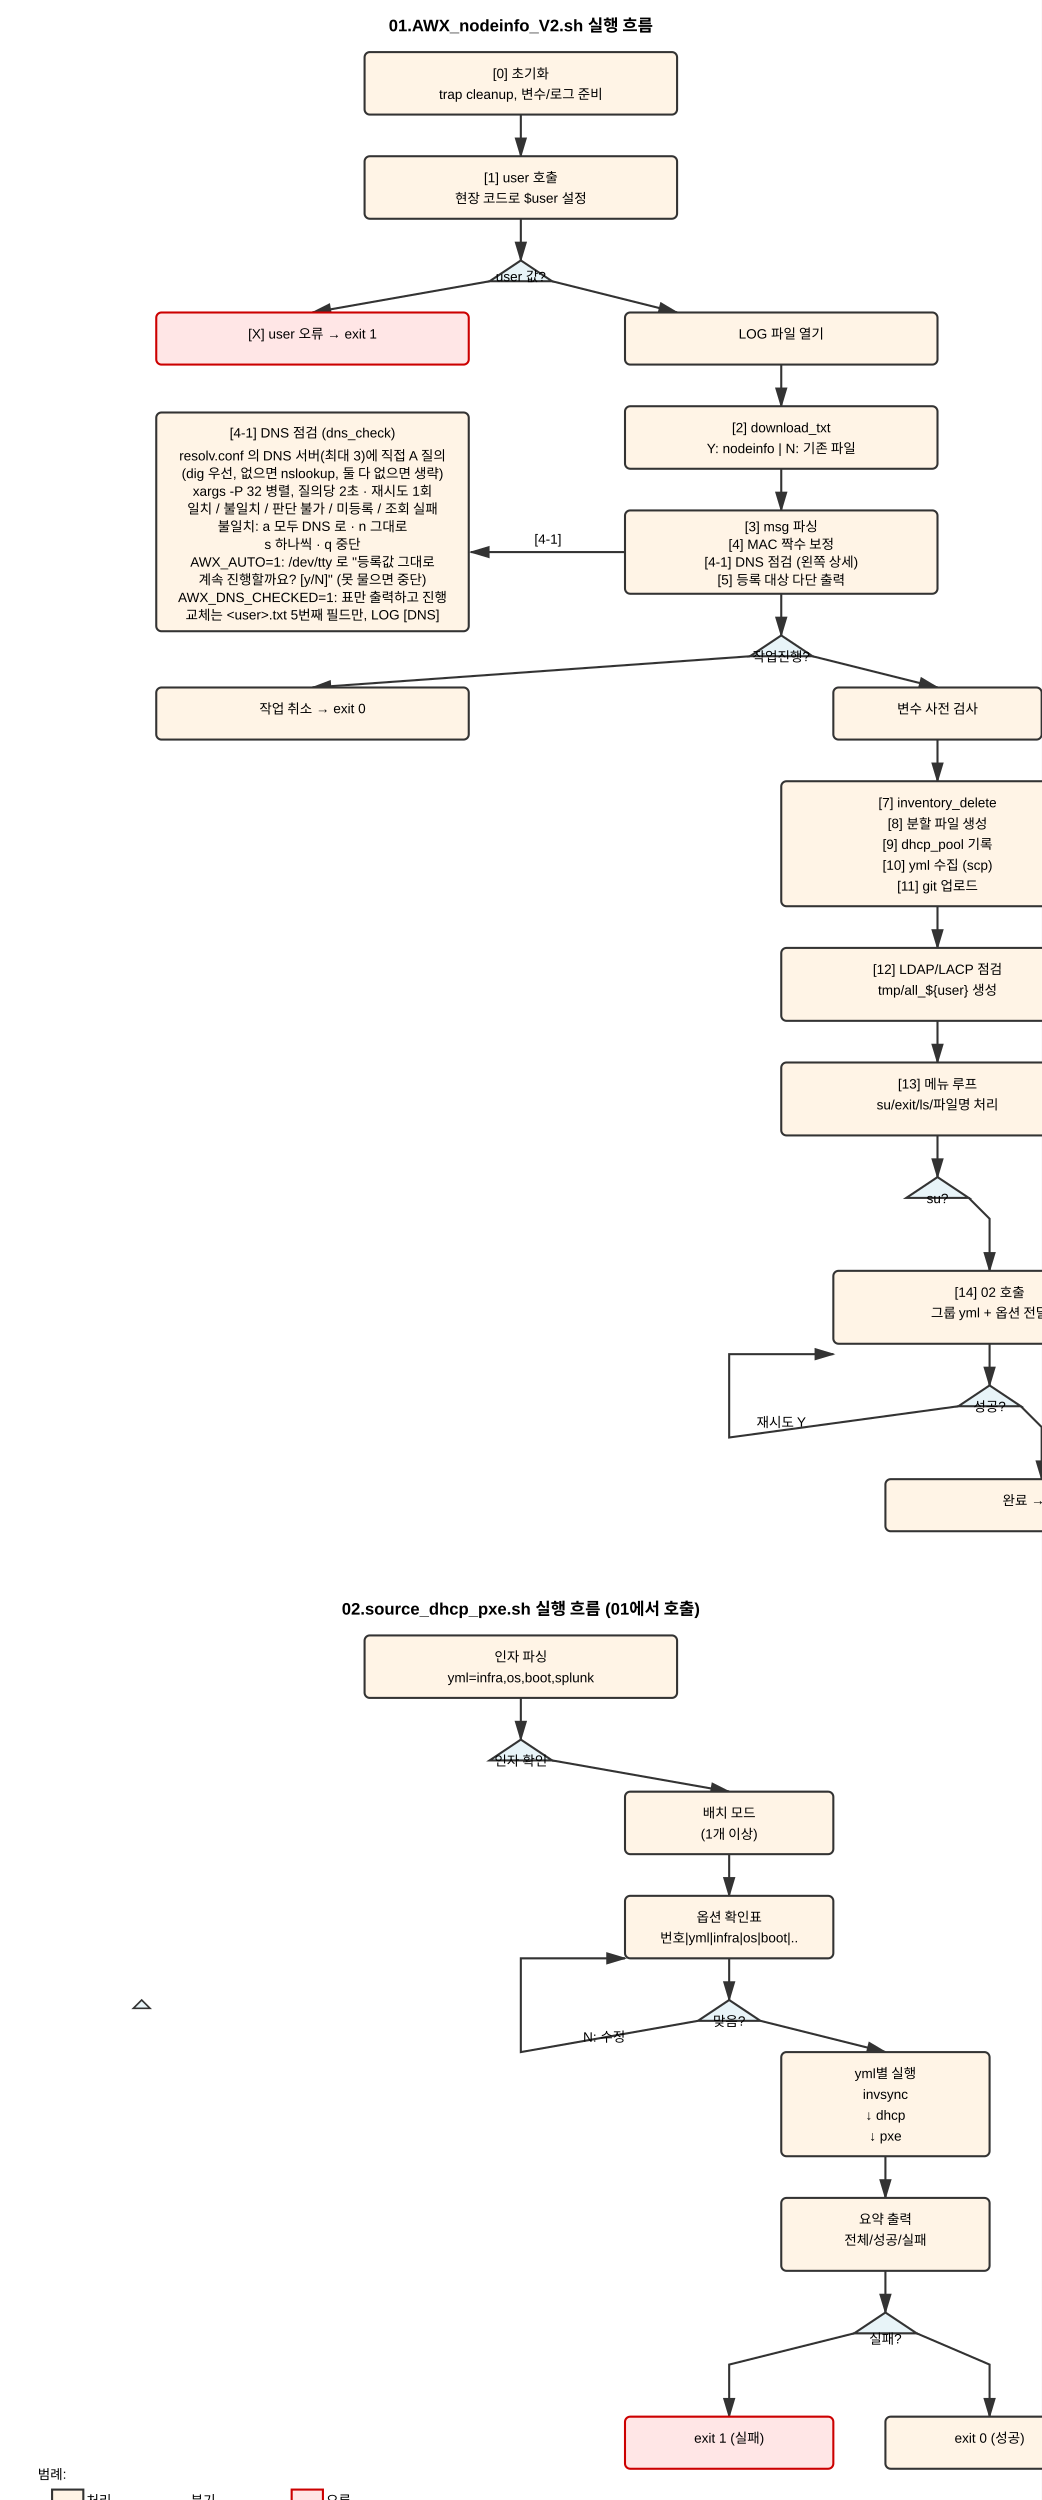
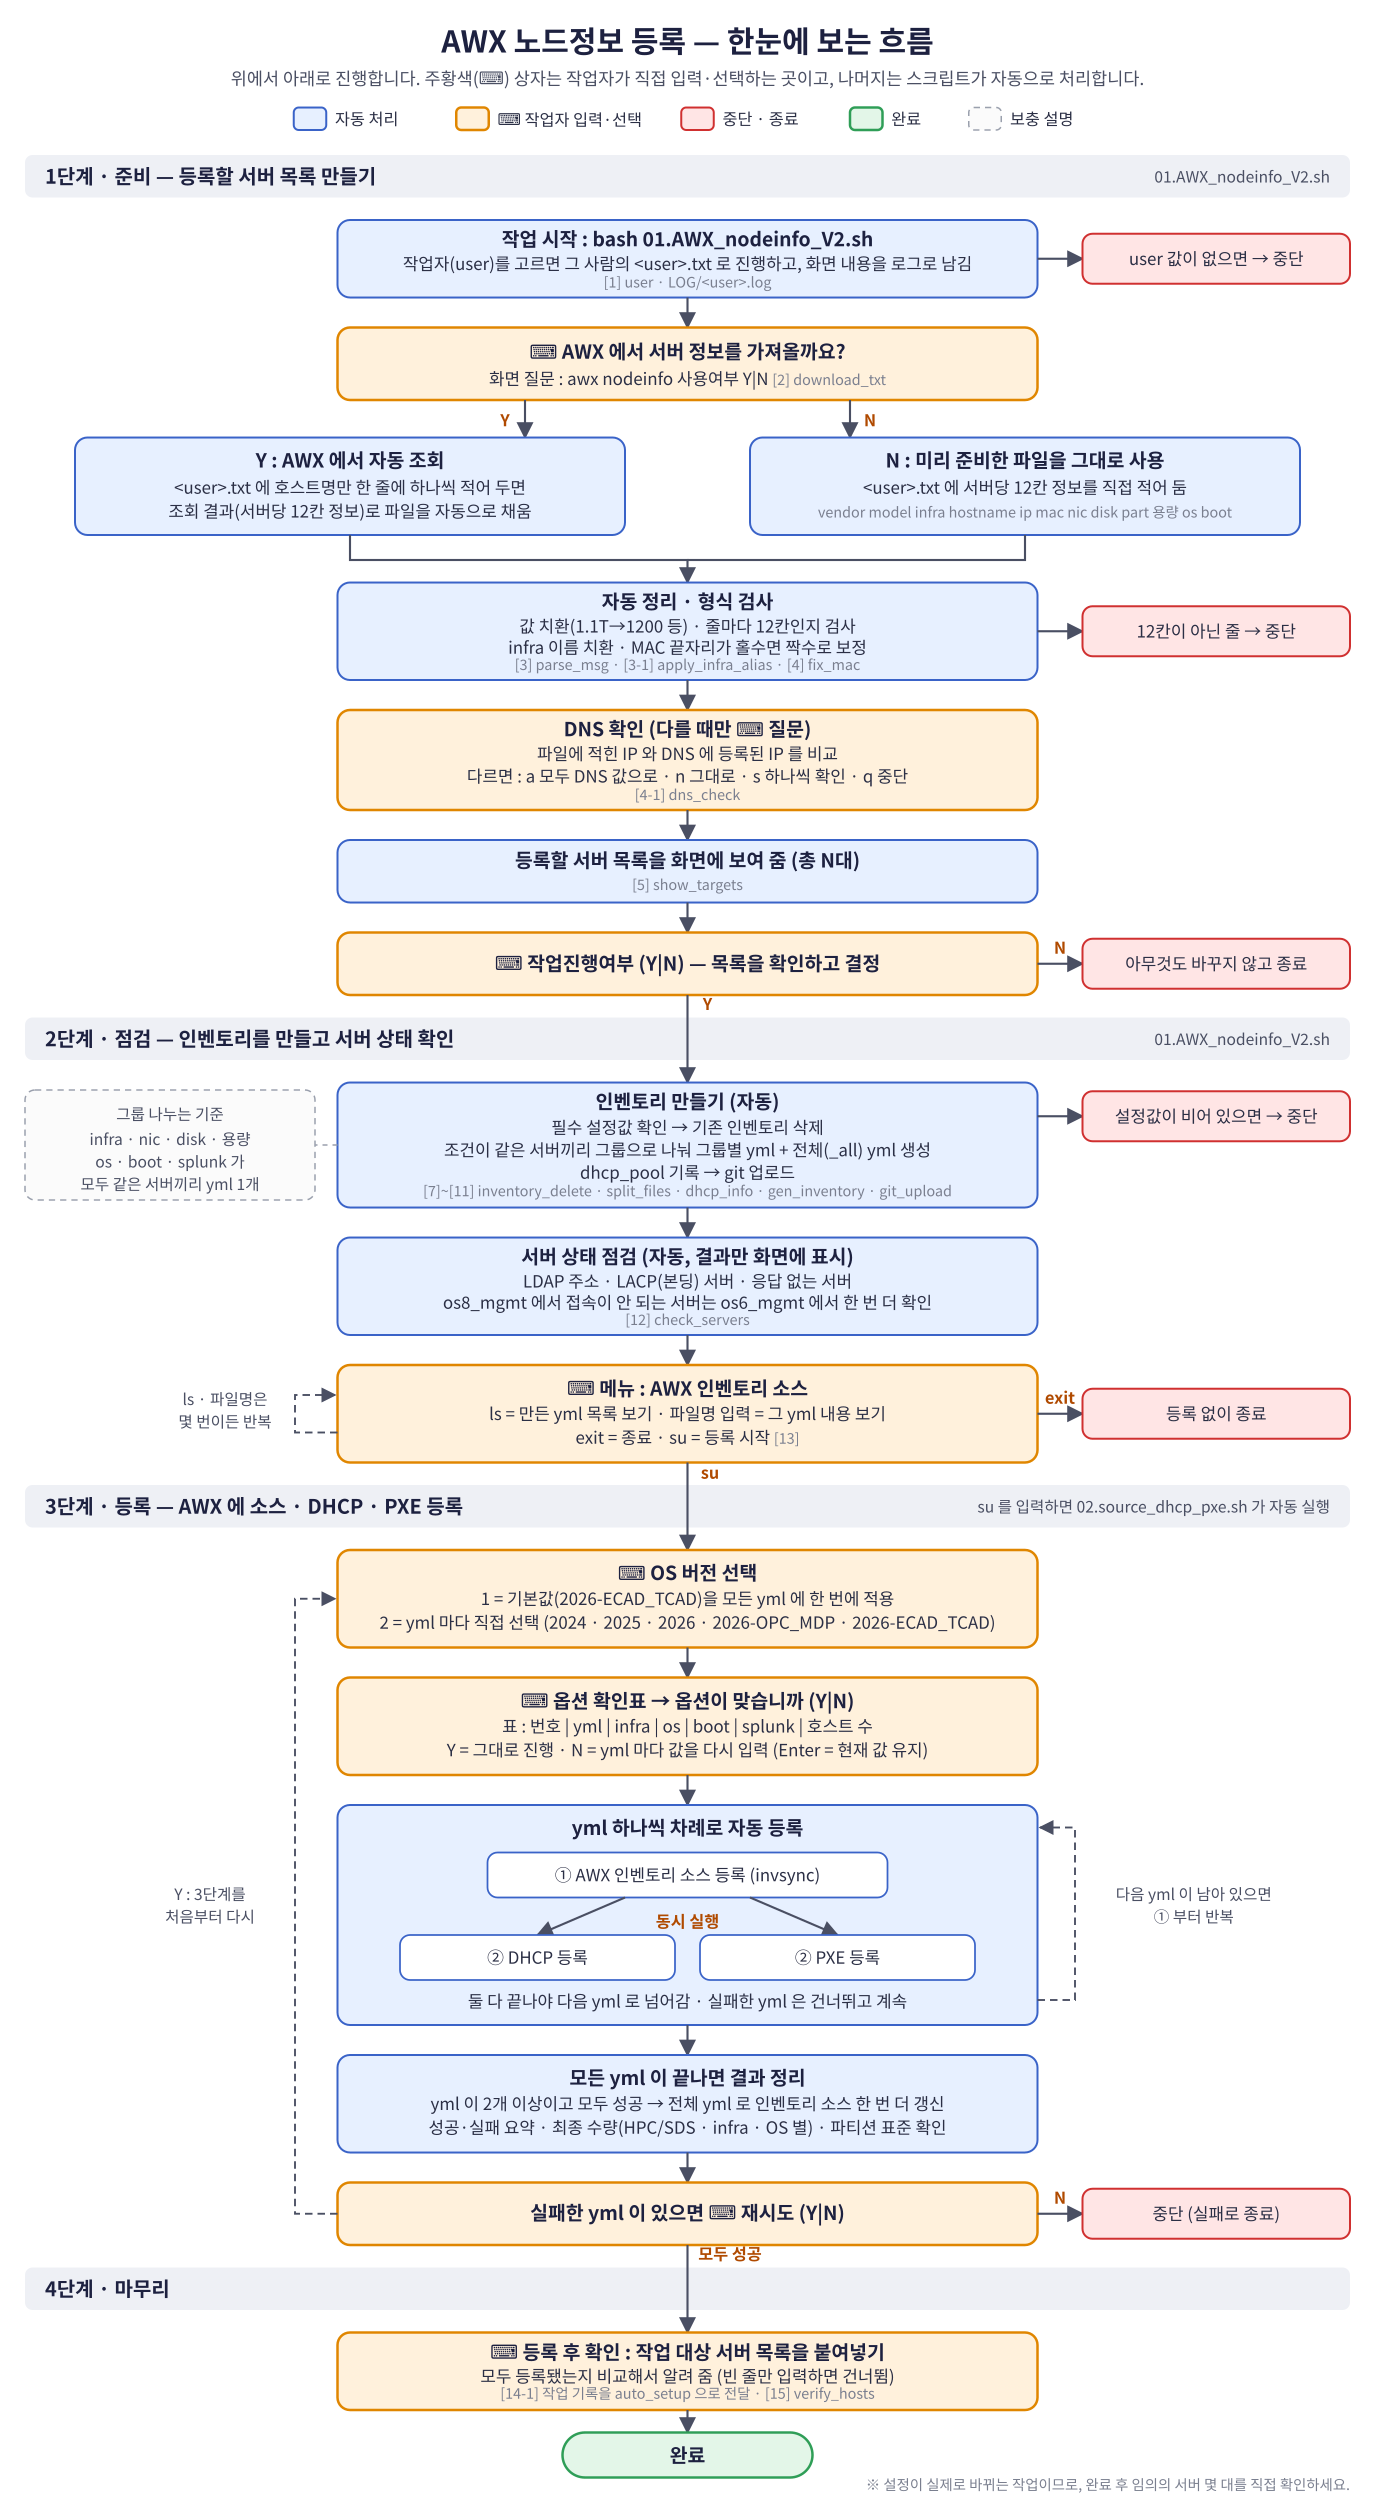
- <svg xmlns="http://www.w3.org/2000/svg" width="2000" height="4800" viewBox="0 0 1000 2400" style="background-color: #ffffff">
+ <svg xmlns="http://www.w3.org/2000/svg" width="1100" height="2000" viewBox="0 0 1100 2000" font-family="'Malgun Gothic','Apple SD Gothic Neo','Noto Sans CJK KR',sans-serif">
  <defs>
+     <marker id="ah" viewBox="0 0 10 10" refX="9" refY="5" markerWidth="8" markerHeight="8" orient="auto-start-reverse">
+       <path d="M0 0L10 5L0 10z" fill="#4a4f63" />
+     </marker>
    <style>
-       .box { fill: #fff4e6; stroke: #333; stroke-width: 2; }
-       .diamond { fill: #e8f4f8; stroke: #333; stroke-width: 2; }
-       .error { fill: #ffe6e6; stroke: #c00; stroke-width: 2; }
-       .text { font-family: Arial, sans-serif; font-size: 13px; text-anchor: middle; }
-       .title { font-size: 16px; font-weight: bold; }
-       .line { stroke: #333; stroke-width: 2; fill: none; }
-       .arrow { stroke: #333; stroke-width: 2; fill: none; marker-end: url(#arrowhead); }
+       .auto  { fill: #e7f0ff; stroke: #3a63c8; stroke-width: 1.6; }
+       .input { fill: #fff1dc; stroke: #e08600; stroke-width: 2; }
+       .stop  { fill: #ffe5e5; stroke: #d03030; stroke-width: 1.6; }
+       .done  { fill: #e3f6e8; stroke: #2f9e57; stroke-width: 2; }
+       .inner { fill: #ffffff; stroke: #3a63c8; stroke-width: 1.4; }
+       .band  { fill: #eef0f5; }
+       .note  { fill: #fbfbfb; stroke: #9aa0ad; stroke-width: 1.2; stroke-dasharray: 5 4; }
+       .ln    { stroke: #4a4f63; stroke-width: 1.7; fill: none; marker-end: url(#ah); }
+       .lnd   { stroke: #4a4f63; stroke-width: 1.5; fill: none; marker-end: url(#ah); stroke-dasharray: 6 4; }
+       .tie   { stroke: #9aa0ad; stroke-width: 1.2; fill: none; stroke-dasharray: 4 4; }
+       .ti    { font-size: 24px; font-weight: bold; fill: #1d2140; text-anchor: middle; }
+       .sub   { font-size: 14px; fill: #4a4f63; text-anchor: middle; }
+       .bt    { font-size: 16px; font-weight: bold; fill: #1d2140; }
+       .h     { font-size: 15.5px; font-weight: bold; fill: #1d2140; text-anchor: middle; }
+       .b     { font-size: 13.5px; fill: #2b2f45; text-anchor: middle; }
+       .s     { font-size: 11.5px; fill: #7a7f8f; text-anchor: middle; }
+       .lb    { font-size: 13px; font-weight: bold; fill: #b04a00; text-anchor: middle; }
+       .lg    { font-size: 13px; fill: #2b2f45; }
+       .nl    { font-size: 12.5px; fill: #4a4f63; text-anchor: middle; }
    </style>
-     <marker id="arrowhead" markerWidth="10" markerHeight="10" refX="9" refY="3" orient="auto">
-       <polygon points="0 0, 10 3, 0 6" fill="#333" />
-     </marker>
  </defs>
-   <rect width="1000" height="2400" fill="#ffffff" />
-   <text x="500" y="30" class="text title">01.AWX_nodeinfo_V2.sh 실행 흐름</text>
-   <rect x="350" y="50" width="300" height="60" class="box" rx="5" />
-   <text x="500" y="75" class="text">[0] 초기화</text>
-   <text x="500" y="95" class="text" font-size="12">trap cleanup, 변수/로그 준비</text>
-   <path d="M 500 110 L 500 150" class="arrow" />
-   <rect x="350" y="150" width="300" height="60" class="box" rx="5" />
-   <text x="500" y="175" class="text">[1] user 호출</text>
-   <text x="500" y="195" class="text" font-size="12">현장 코드로 $user 설정</text>
-   <path d="M 500 210 L 500 250" class="arrow" />
-   <polygon points="500,250 470,270 530,270" class="diamond" />
-   <text x="500" y="270" class="text" font-size="12">user 값?</text>
-   <path d="M 470 270 L 300 300" class="arrow" />
-   <rect x="150" y="300" width="300" height="50" class="error" rx="5" />
-   <text x="300" y="325" class="text">[X] user 오류 → exit 1</text>
-   <path d="M 530 270 L 650 300" class="arrow" />
-   <rect x="600" y="300" width="300" height="50" class="box" rx="5" />
-   <text x="750" y="325" class="text">LOG 파일 열기</text>
-   <path d="M 750 350 L 750 390" class="arrow" />
-   <rect x="600" y="390" width="300" height="60" class="box" rx="5" />
-   <text x="750" y="415" class="text">[2] download_txt</text>
-   <text x="750" y="435" class="text" font-size="12">Y: nodeinfo | N: 기존 파일</text>
-   <path d="M 750 450 L 750 490" class="arrow" />
-   <rect x="600" y="490" width="300" height="80" class="box" rx="5" />
-   <text x="750" y="510" class="text">[3] msg 파싱</text>
-   <text x="750" y="527" class="text" font-size="12">[4] MAC 짝수 보정</text>
-   <text x="750" y="544" class="text" font-size="12">[4-1] DNS 점검 (왼쪽 상세)</text>
-   <text x="750" y="561" class="text" font-size="12">[5] 등록 대상 다단 출력</text>
-   <path d="M 600 530 L 452 530" class="arrow" />
-   <text x="526" y="522" class="text" font-size="11">[4-1]</text>
-   <rect x="150" y="396" width="300" height="210" class="box" rx="5" />
-   <text x="300" y="420" class="text">[4-1] DNS 점검 (dns_check)</text>
-   <text x="300" y="442" class="text" font-size="12">resolv.conf 의 DNS 서버(최대 3)에 직접 A 질의</text>
-   <text x="300" y="459" class="text" font-size="12">(dig 우선, 없으면 nslookup, 둘 다 없으면 생략)</text>
-   <text x="300" y="476" class="text" font-size="12">xargs -P 32 병렬, 질의당 2초 · 재시도 1회</text>
-   <text x="300" y="493" class="text" font-size="12">일치 / 불일치 / 판단 불가 / 미등록 / 조회 실패</text>
-   <text x="300" y="510" class="text" font-size="12">불일치: a 모두 DNS 로 · n 그대로</text>
-   <text x="300" y="527" class="text" font-size="12">            s 하나씩 · q 중단</text>
-   <text x="300" y="544" class="text" font-size="12">AWX_AUTO=1: /dev/tty 로 "등록값 그대로</text>
-   <text x="300" y="561" class="text" font-size="12">계속 진행할까요? [y/N]" (못 물으면 중단)</text>
-   <text x="300" y="578" class="text" font-size="12">AWX_DNS_CHECKED=1: 표만 출력하고 진행</text>
-   <text x="300" y="595" class="text" font-size="12">교체는 &lt;user&gt;.txt 5번째 필드만, LOG [DNS]</text>
-   <path d="M 750 570 L 750 610" class="arrow" />
-   <polygon points="750,610 720,630 780,630" class="diamond" />
-   <text x="750" y="635" class="text" font-size="12">작업진행?</text>
-   <path d="M 720 630 L 300 660" class="arrow" />
-   <rect x="150" y="660" width="300" height="50" class="box" rx="5" />
-   <text x="300" y="685" class="text">작업 취소 → exit 0</text>
-   <path d="M 780 630 L 900 660" class="arrow" />
-   <rect x="800" y="660" width="200" height="50" class="box" rx="5" />
-   <text x="900" y="685" class="text" font-size="12">변수 사전 검사</text>
-   <path d="M 900 710 L 900 750" class="arrow" />
-   <rect x="750" y="750" width="300" height="120" class="box" rx="5" />
-   <text x="900" y="775" class="text">[7] inventory_delete</text>
-   <text x="900" y="795" class="text" font-size="12">[8] 분할 파일 생성</text>
-   <text x="900" y="815" class="text" font-size="12">[9] dhcp_pool 기록</text>
-   <text x="900" y="835" class="text" font-size="12">[10] yml 수집 (scp)</text>
-   <text x="900" y="855" class="text" font-size="12">[11] git 업로드</text>
-   <path d="M 900 870 L 900 910" class="arrow" />
-   <rect x="750" y="910" width="300" height="70" class="box" rx="5" />
-   <text x="900" y="935" class="text">[12] LDAP/LACP 점검</text>
-   <text x="900" y="955" class="text" font-size="12">tmp/all_${user} 생성</text>
-   <path d="M 900 980 L 900 1020" class="arrow" />
-   <rect x="750" y="1020" width="300" height="70" class="box" rx="5" />
-   <text x="900" y="1045" class="text">[13] 메뉴 루프</text>
-   <text x="900" y="1065" class="text" font-size="12">su/exit/ls/파일명 처리</text>
-   <path d="M 900 1090 L 900 1130" class="arrow" />
-   <polygon points="900,1130 870,1150 930,1150" class="diamond" />
-   <text x="900" y="1155" class="text" font-size="12">su?</text>
-   <path d="M 930 1150 L 950 1170 L 950 1220" class="arrow" />
-   <rect x="800" y="1220" width="300" height="70" class="box" rx="5" />
-   <text x="950" y="1245" class="text">[14] 02 호출</text>
-   <text x="950" y="1265" class="text" font-size="12">그룹 yml + 옵션 전달</text>
-   <path d="M 950 1290 L 950 1330" class="arrow" />
-   <polygon points="950,1330 920,1350 980,1350" class="diamond" />
-   <text x="950" y="1355" class="text" font-size="12">성공?</text>
-   <path d="M 920 1350 L 700 1380 L 700 1300 L 800 1300" class="arrow" />
-   <text x="750" y="1370" class="text" font-size="11">재시도 Y</text>
-   <path d="M 980 1350 L 1000 1370 L 1000 1420" class="arrow" />
-   <rect x="850" y="1420" width="300" height="50" class="box" rx="5" />
-   <text x="1000" y="1445" class="text">완료 → exit 0</text>
-   <text x="500" y="1550" class="text title">02.source_dhcp_pxe.sh 실행 흐름 (01에서 호출)</text>
-   <rect x="350" y="1570" width="300" height="60" class="box" rx="5" />
-   <text x="500" y="1595" class="text">인자 파싱</text>
-   <text x="500" y="1615" class="text" font-size="12">yml=infra,os,boot,splunk</text>
-   <path d="M 500 1630 L 500 1670" class="arrow" />
-   <polygon points="500,1670 470,1690 530,1690" class="diamond" />
-   <text x="500" y="1695" class="text" font-size="12">인자 확인</text>
-   <path d="M 530 1690 L 700 1720" class="arrow" />
-   <rect x="600" y="1720" width="200" height="60" class="box" rx="5" />
-   <text x="700" y="1745" class="text">배치 모드</text>
-   <text x="700" y="1765" class="text" font-size="11">(1개 이상)</text>
-   <path d="M 700 1780 L 700 1820" class="arrow" />
-   <rect x="600" y="1820" width="200" height="60" class="box" rx="5" />
-   <text x="700" y="1845" class="text">옵션 확인표</text>
-   <text x="700" y="1865" class="text" font-size="11">번호|yml|infra|os|boot|..</text>
-   <path d="M 700 1880 L 700 1920" class="arrow" />
-   <polygon points="700,1920 670,1940 730,1940" class="diamond" />
-   <text x="700" y="1945" class="text" font-size="12">맞음?</text>
-   <path d="M 670 1940 L 500 1970 L 500 1880 L 600 1880" class="arrow" />
-   <text x="580" y="1960" class="text" font-size="11">N: 수정</text>
-   <path d="M 730 1940 L 850 1970" class="arrow" />
-   <rect x="750" y="1970" width="200" height="100" class="box" rx="5" />
-   <text x="850" y="1995" class="text" font-size="12">yml별 실행</text>
-   <text x="850" y="2015" class="text" font-size="11">invsync</text>
-   <text x="850" y="2035" class="text" font-size="11">↓ dhcp</text>
-   <text x="850" y="2055" class="text" font-size="11">↓ pxe</text>
-   <path d="M 850 2070 L 850 2110" class="arrow" />
-   <rect x="750" y="2110" width="200" height="70" class="box" rx="5" />
-   <text x="850" y="2135" class="text" font-size="12">요약 출력</text>
-   <text x="850" y="2155" class="text" font-size="11">전체/성공/실패</text>
-   <path d="M 850 2180 L 850 2220" class="arrow" />
-   <polygon points="850,2220 820,2240 880,2240" class="diamond" />
-   <text x="850" y="2250" class="text" font-size="12">실패?</text>
-   <path d="M 880 2240 L 950 2270 L 950 2320" class="arrow" />
-   <rect x="850" y="2320" width="200" height="50" class="box" rx="5" />
-   <text x="950" y="2345" class="text">exit 0 (성공)</text>
-   <path d="M 820 2240 L 700 2270 L 700 2320" class="arrow" />
-   <rect x="600" y="2320" width="200" height="50" class="error" rx="5" />
-   <text x="700" y="2345" class="text">exit 1 (실패)</text>
-   <text x="50" y="2380" class="text" font-size="12" text-anchor="start">범례:</text>
-   <rect x="50" y="2390" width="30" height="20" class="box" />
-   <text x="95" y="2405" class="text" text-anchor="start" font-size="11">처리</text>
-   <polygon points="170,2400 160,2410 180,2410" class="diamond" transform="scale(0.8)" />
-   <text x="195" y="2405" class="text" text-anchor="start" font-size="11">분기</text>
-   <rect x="280" y="2390" width="30" height="20" class="error" />
-   <text x="325" y="2405" class="text" text-anchor="start" font-size="11">오류</text>
+   <rect width="1100" height="2000" fill="#ffffff" />
+   <text class="ti" x="550" y="42">AWX 노드정보 등록 — 한눈에 보는 흐름</text>
+   <text class="sub" x="550" y="68">위에서 아래로 진행합니다. 주황색(⌨) 상자는 작업자가 직접 입력·선택하는 곳이고, 나머지는 스크립트가 자동으로 처리합니다.</text>
+   <rect class="auto" x="235" y="86" width="26" height="18" rx="4" />
+   <text class="lg" x="268" y="100">자동 처리</text>
+   <rect class="input" x="365" y="86" width="26" height="18" rx="4" />
+   <text class="lg" x="398" y="100">⌨ 작업자 입력·선택</text>
+   <rect class="stop" x="545" y="86" width="26" height="18" rx="4" />
+   <text class="lg" x="578" y="100">중단 · 종료</text>
+   <rect class="done" x="680" y="86" width="26" height="18" rx="4" />
+   <text class="lg" x="713" y="100">완료</text>
+   <rect class="note" x="775" y="86" width="26" height="18" rx="4" />
+   <text class="lg" x="808" y="100">보충 설명</text>
+   <rect class="band" x="20" y="124" width="1060" height="34" rx="6" />
+   <text class="bt" x="36" y="147">1단계 · 준비 — 등록할 서버 목록 만들기</text>
+   <text class="nl" x="1064" y="146" style="text-anchor:end">01.AWX_nodeinfo_V2.sh</text>
+   <rect class="auto" x="270" y="176" width="560" height="62" rx="10" />
+   <text class="h" x="550" y="197">작업 시작 : bash 01.AWX_nodeinfo_V2.sh</text>
+   <text class="b" x="550" y="216">작업자(user)를 고르면 그 사람의 &lt;user&gt;.txt 로 진행하고, 화면 내용을 로그로 남김</text>
+   <text class="s" x="550" y="230">[1] user · LOG/&lt;user&gt;.log</text>
+   <path class="ln" d="M830 207 H866" />
+   <rect class="stop" x="866" y="187" width="214" height="40" rx="8" />
+   <text class="b" x="973" y="212">user 값이 없으면 → 중단</text>
+   <path class="ln" d="M550 238 V262" />
+   <rect class="input" x="270" y="262" width="560" height="58" rx="10" />
+   <text class="h" x="550" y="287">⌨ AWX 에서 서버 정보를 가져올까요?</text>
+   <text class="b" x="550" y="308">화면 질문 : awx nodeinfo 사용여부 Y|N   <tspan class="s">[2] download_txt</tspan>
+   </text>
+   <path class="ln" d="M420 320 V350" />
+   <text class="lb" x="404" y="341">Y</text>
+   <path class="ln" d="M680 320 V350" />
+   <text class="lb" x="696" y="341">N</text>
+   <rect class="auto" x="60" y="350" width="440" height="78" rx="10" />
+   <text class="h" x="280" y="374">Y : AWX 에서 자동 조회</text>
+   <text class="b" x="280" y="395">&lt;user&gt;.txt 에 호스트명만 한 줄에 하나씩 적어 두면</text>
+   <text class="b" x="280" y="414">조회 결과(서버당 12칸 정보)로 파일을 자동으로 채움</text>
+   <rect class="auto" x="600" y="350" width="440" height="78" rx="10" />
+   <text class="h" x="820" y="374">N : 미리 준비한 파일을 그대로 사용</text>
+   <text class="b" x="820" y="395">&lt;user&gt;.txt 에 서버당 12칸 정보를 직접 적어 둠</text>
+   <text class="s" x="820" y="414">vendor model infra hostname ip mac nic disk part 용량 os boot</text>
+   <path class="ln" d="M280 428 V448 H550 V466" />
+   <path class="ln" d="M820 428 V448 H550" style="marker-end:none" />
+   <rect class="auto" x="270" y="466" width="560" height="78" rx="10" />
+   <text class="h" x="550" y="487">자동 정리 · 형식 검사</text>
+   <text class="b" x="550" y="506">값 치환(1.1T→1200 등) · 줄마다 12칸인지 검사</text>
+   <text class="b" x="550" y="523">infra 이름 치환 · MAC 끝자리가 홀수면 짝수로 보정</text>
+   <text class="s" x="550" y="536">[3] parse_msg · [3-1] apply_infra_alias · [4] fix_mac</text>
+   <path class="ln" d="M830 505 H866" />
+   <rect class="stop" x="866" y="485" width="214" height="40" rx="8" />
+   <text class="b" x="973" y="510">12칸이 아닌 줄 → 중단</text>
+   <path class="ln" d="M550 544 V568" />
+   <rect class="input" x="270" y="568" width="560" height="80" rx="10" />
+   <text class="h" x="550" y="589">DNS 확인 (다를 때만 ⌨ 질문)</text>
+   <text class="b" x="550" y="608">파일에 적힌 IP 와 DNS 에 등록된 IP 를 비교</text>
+   <text class="b" x="550" y="626">다르면 : a 모두 DNS 값으로 · n 그대로 · s 하나씩 확인 · q 중단</text>
+   <text class="s" x="550" y="640">[4-1] dns_check</text>
+   <path class="ln" d="M550 648 V672" />
+   <rect class="auto" x="270" y="672" width="560" height="50" rx="10" />
+   <text class="h" x="550" y="694">등록할 서버 목록을 화면에 보여 줌 (총 N대)</text>
+   <text class="s" x="550" y="712">[5] show_targets</text>
+   <path class="ln" d="M550 722 V746" />
+   <rect class="input" x="270" y="746" width="560" height="50" rx="10" />
+   <text class="h" x="550" y="776">⌨ 작업진행여부 (Y|N) — 목록을 확인하고 결정</text>
+   <path class="ln" d="M830 771 H866" />
+   <text class="lb" x="848" y="763">N</text>
+   <rect class="stop" x="866" y="751" width="214" height="40" rx="8" />
+   <text class="b" x="973" y="776">아무것도 바꾸지 않고 종료</text>
+   <rect class="band" x="20" y="814" width="1060" height="34" rx="6" />
+   <text class="bt" x="36" y="837">2단계 · 점검 — 인벤토리를 만들고 서버 상태 확인</text>
+   <text class="nl" x="1064" y="836" style="text-anchor:end">01.AWX_nodeinfo_V2.sh</text>
+   <path class="ln" d="M550 796 V866" />
+   <text class="lb" x="566" y="808">Y</text>
+   <rect class="auto" x="270" y="866" width="560" height="100" rx="10" />
+   <text class="h" x="550" y="887">인벤토리 만들기 (자동)</text>
+   <text class="b" x="550" y="907">필수 설정값 확인 → 기존 인벤토리 삭제</text>
+   <text class="b" x="550" y="925">조건이 같은 서버끼리 그룹으로 나눠 그룹별 yml + 전체(_all) yml 생성</text>
+   <text class="b" x="550" y="943">dhcp_pool 기록 → git 업로드</text>
+   <text class="s" x="550" y="957">[7]~[11] inventory_delete · split_files · dhcp_info · gen_inventory · git_upload</text>
+   <path class="ln" d="M830 893 H866" />
+   <rect class="stop" x="866" y="873" width="214" height="40" rx="8" />
+   <text class="b" x="973" y="898">설정값이 비어 있으면 → 중단</text>
+   <path class="tie" d="M270 916 H252" />
+   <rect class="note" x="20" y="872" width="232" height="88" rx="8" />
+   <text class="nl" x="136" y="896">그룹 나누는 기준</text>
+   <text class="nl" x="136" y="916">infra · nic · disk · 용량</text>
+   <text class="nl" x="136" y="934">os · boot · splunk 가</text>
+   <text class="nl" x="136" y="952">모두 같은 서버끼리 yml 1개</text>
+   <path class="ln" d="M550 966 V990" />
+   <rect class="auto" x="270" y="990" width="560" height="78" rx="10" />
+   <text class="h" x="550" y="1011">서버 상태 점검 (자동, 결과만 화면에 표시)</text>
+   <text class="b" x="550" y="1030">LDAP 주소 · LACP(본딩) 서버 · 응답 없는 서버</text>
+   <text class="b" x="550" y="1047">os8_mgmt 에서 접속이 안 되는 서버는 os6_mgmt 에서 한 번 더 확인</text>
+   <text class="s" x="550" y="1060">[12] check_servers</text>
+   <path class="ln" d="M550 1068 V1092" />
+   <rect class="input" x="270" y="1092" width="560" height="78" rx="10" />
+   <text class="h" x="550" y="1116">⌨ 메뉴 : AWX 인벤토리 소스</text>
+   <text class="b" x="550" y="1136">ls = 만든 yml 목록 보기 · 파일명 입력 = 그 yml 내용 보기</text>
+   <text class="b" x="550" y="1155">exit = 종료 · su = 등록 시작   <tspan class="s">[13]</tspan>
+   </text>
+   <path class="lnd" d="M270 1146 H236 V1116 H268" />
+   <text class="nl" x="180" y="1124">ls · 파일명은</text>
+   <text class="nl" x="180" y="1142">몇 번이든 반복</text>
+   <path class="ln" d="M830 1131 H866" />
+   <text class="lb" x="848" y="1123">exit</text>
+   <rect class="stop" x="866" y="1111" width="214" height="40" rx="8" />
+   <text class="b" x="973" y="1136">등록 없이 종료</text>
+   <rect class="band" x="20" y="1188" width="1060" height="34" rx="6" />
+   <text class="bt" x="36" y="1211">3단계 · 등록 — AWX 에 소스 · DHCP · PXE 등록</text>
+   <text class="nl" x="1064" y="1210" style="text-anchor:end">su 를 입력하면 02.source_dhcp_pxe.sh 가 자동 실행</text>
+   <path class="ln" d="M550 1170 V1240" />
+   <text class="lb" x="568" y="1183">su</text>
+   <rect class="input" x="270" y="1240" width="560" height="78" rx="10" />
+   <text class="h" x="550" y="1264">⌨ OS 버전 선택</text>
+   <text class="b" x="550" y="1284">1 = 기본값(2026-ECAD_TCAD)을 모든 yml 에 한 번에 적용</text>
+   <text class="b" x="550" y="1303">2 = yml 마다 직접 선택 (2024 · 2025 · 2026 · 2026-OPC_MDP · 2026-ECAD_TCAD)</text>
+   <path class="ln" d="M550 1318 V1342" />
+   <rect class="input" x="270" y="1342" width="560" height="78" rx="10" />
+   <text class="h" x="550" y="1366">⌨ 옵션 확인표 → 옵션이 맞습니까 (Y|N)</text>
+   <text class="b" x="550" y="1386">표 : 번호 | yml | infra | os | boot | splunk | 호스트 수</text>
+   <text class="b" x="550" y="1405">Y = 그대로 진행 · N = yml 마다 값을 다시 입력 (Enter = 현재 값 유지)</text>
+   <path class="ln" d="M550 1420 V1444" />
+   <rect class="auto" x="270" y="1444" width="560" height="176" rx="10" />
+   <text class="h" x="550" y="1468">yml 하나씩 차례로 자동 등록</text>
+   <rect class="inner" x="390" y="1482" width="320" height="36" rx="8" />
+   <text class="b" x="550" y="1505">① AWX 인벤토리 소스 등록 (invsync)</text>
+   <path class="ln" d="M500 1518 L430 1548" />
+   <path class="ln" d="M600 1518 L670 1548" />
+   <text class="lb" x="550" y="1542">동시 실행</text>
+   <rect class="inner" x="320" y="1548" width="220" height="36" rx="8" />
+   <text class="b" x="430" y="1571">② DHCP 등록</text>
+   <rect class="inner" x="560" y="1548" width="220" height="36" rx="8" />
+   <text class="b" x="670" y="1571">② PXE 등록</text>
+   <text class="b" x="550" y="1606">둘 다 끝나야 다음 yml 로 넘어감 · 실패한 yml 은 건너뛰고 계속</text>
+   <path class="lnd" d="M830 1600 H860 V1462 H832" />
+   <text class="nl" x="955" y="1520">다음 yml 이 남아 있으면</text>
+   <text class="nl" x="955" y="1538">① 부터 반복</text>
+   <path class="ln" d="M550 1620 V1644" />
+   <rect class="auto" x="270" y="1644" width="560" height="78" rx="10" />
+   <text class="h" x="550" y="1668">모든 yml 이 끝나면 결과 정리</text>
+   <text class="b" x="550" y="1688">yml 이 2개 이상이고 모두 성공 → 전체 yml 로 인벤토리 소스 한 번 더 갱신</text>
+   <text class="b" x="550" y="1707">성공·실패 요약 · 최종 수량(HPC/SDS · infra · OS 별) · 파티션 표준 확인</text>
+   <path class="ln" d="M550 1722 V1746" />
+   <rect class="input" x="270" y="1746" width="560" height="50" rx="10" />
+   <text class="h" x="550" y="1776">실패한 yml 이 있으면 ⌨ 재시도 (Y|N)</text>
+   <path class="ln" d="M830 1771 H866" />
+   <text class="lb" x="848" y="1763">N</text>
+   <rect class="stop" x="866" y="1751" width="214" height="40" rx="8" />
+   <text class="b" x="973" y="1776">중단 (실패로 종료)</text>
+   <path class="lnd" d="M270 1771 H236 V1279 H268" />
+   <text class="nl" x="168" y="1520">Y : 3단계를</text>
+   <text class="nl" x="168" y="1538">처음부터 다시</text>
+   <rect class="band" x="20" y="1814" width="1060" height="34" rx="6" />
+   <text class="bt" x="36" y="1837">4단계 · 마무리</text>
+   <path class="ln" d="M550 1796 V1866" />
+   <text class="lb" x="584" y="1808">모두 성공</text>
+   <rect class="input" x="270" y="1866" width="560" height="62" rx="10" />
+   <text class="h" x="550" y="1887">⌨ 등록 후 확인 : 작업 대상 서버 목록을 붙여넣기</text>
+   <text class="b" x="550" y="1906">모두 등록됐는지 비교해서 알려 줌 (빈 줄만 입력하면 건너뜀)</text>
+   <text class="s" x="550" y="1919">[14-1] 작업 기록을 auto_setup 으로 전달 · [15] verify_hosts</text>
+   <path class="ln" d="M550 1928 V1946" />
+   <rect class="done" x="450" y="1946" width="200" height="36" rx="18" />
+   <text class="h" x="550" y="1970">완료</text>
+   <text class="s" x="1080" y="1992" style="text-anchor:end">※ 설정이 실제로 바뀌는 작업이므로, 완료 후 임의의 서버 몇 대를 직접 확인하세요.</text>
</svg>
